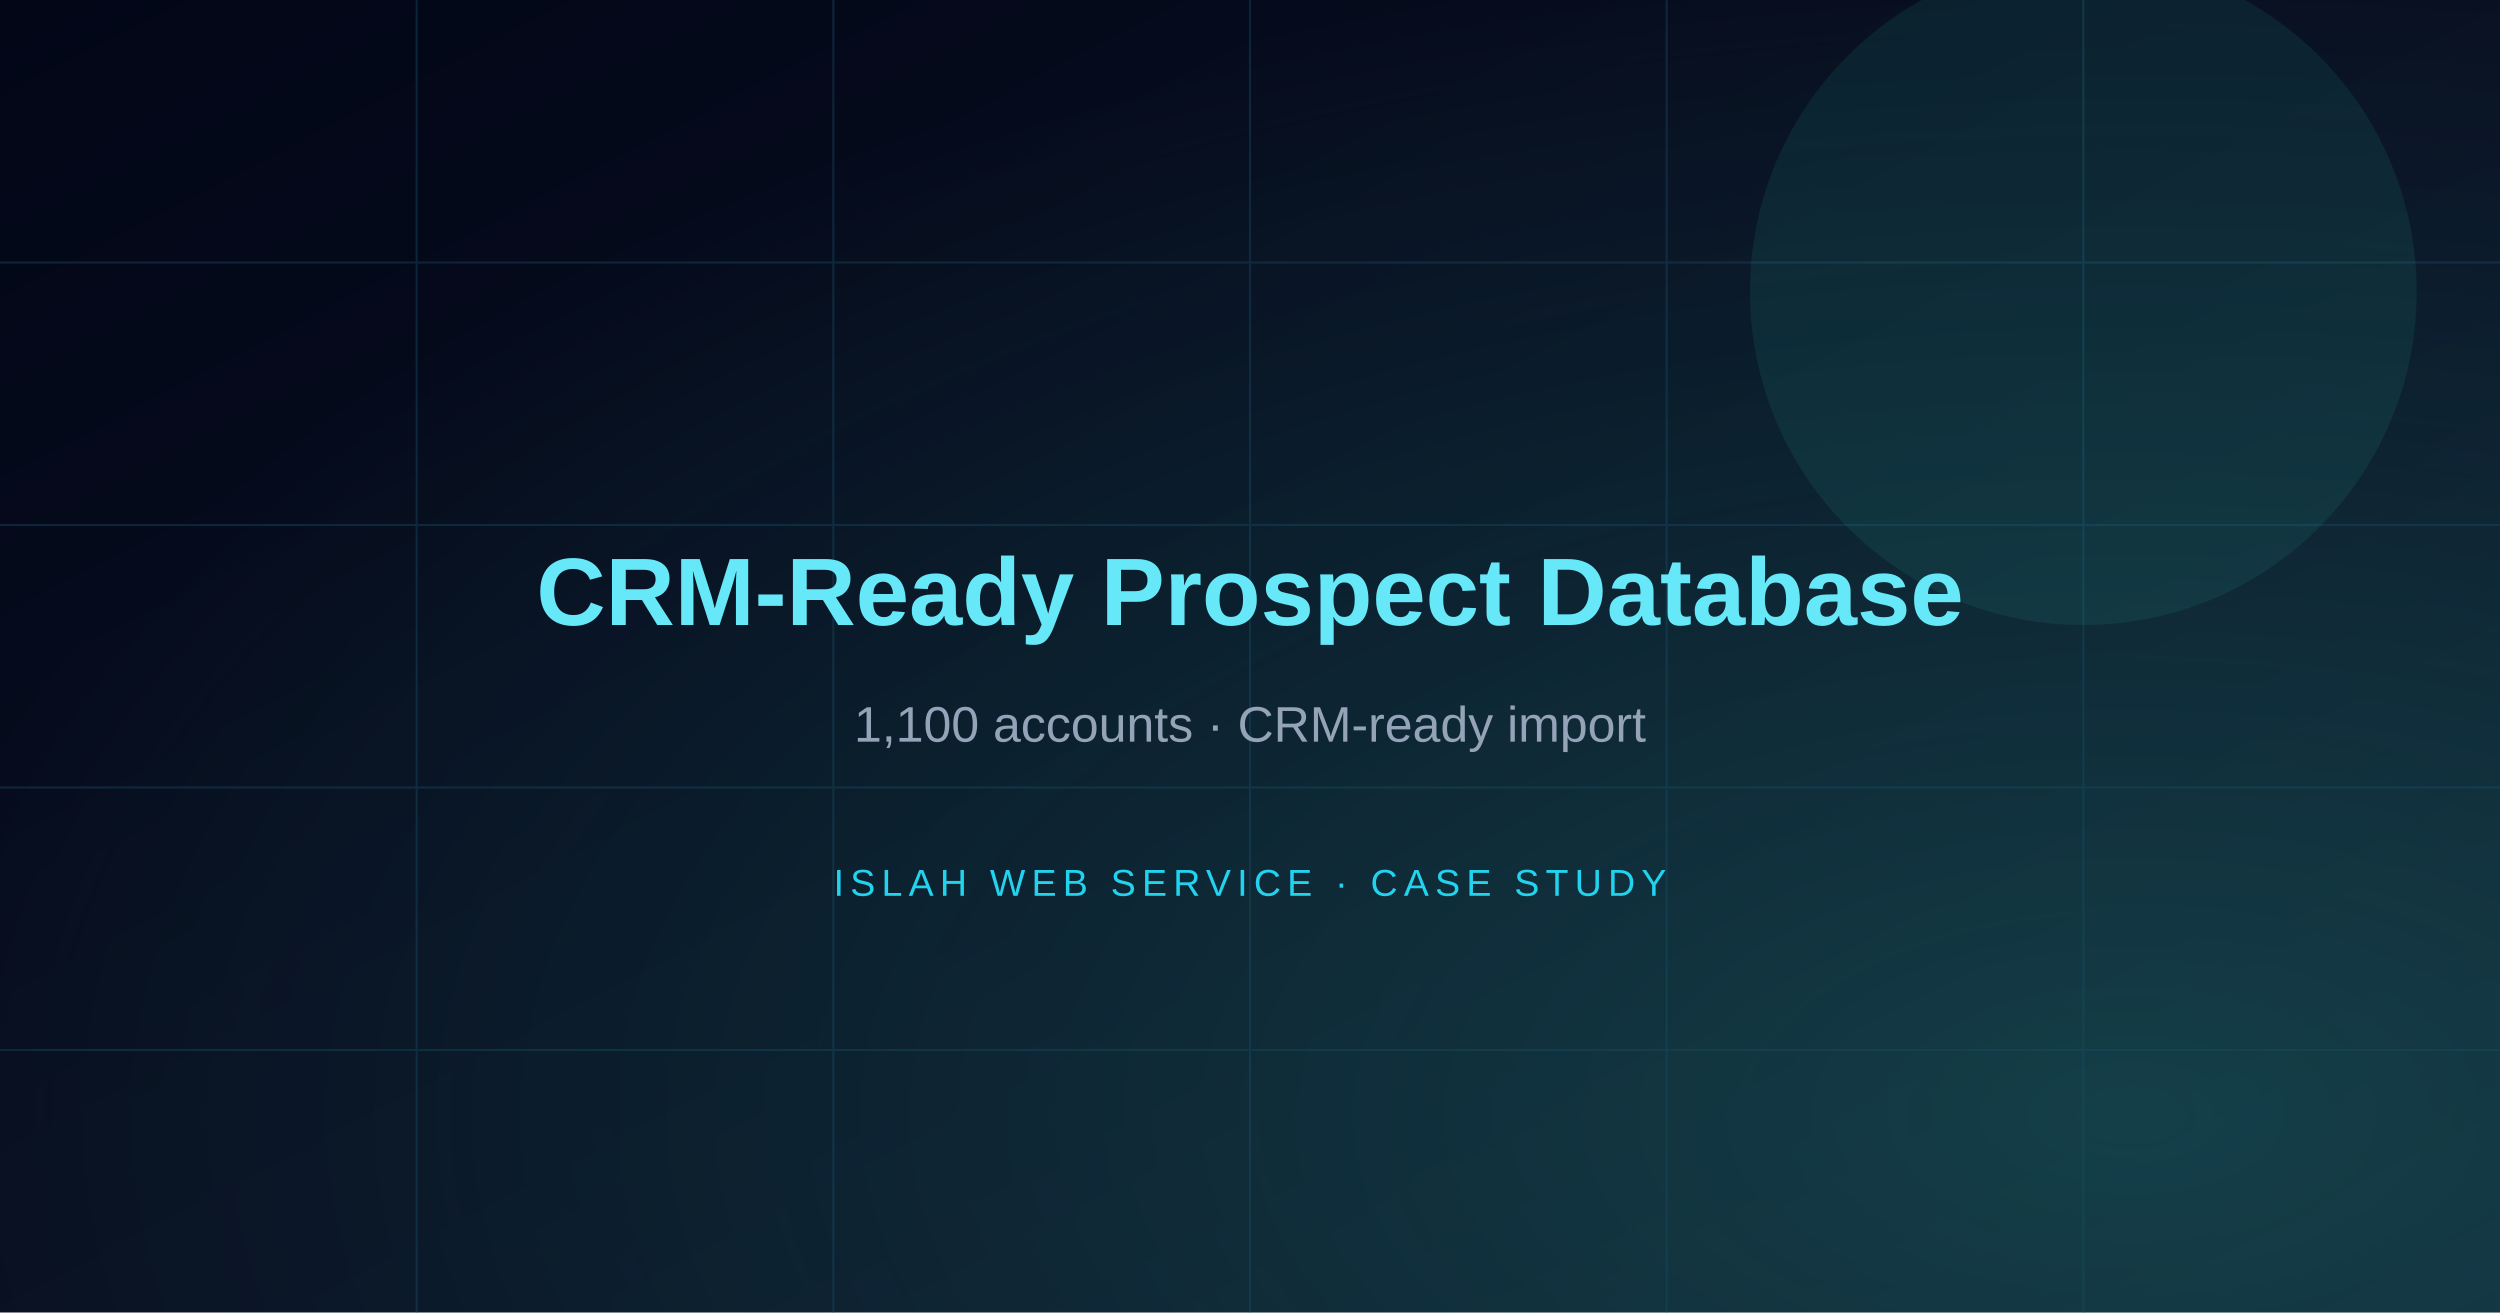
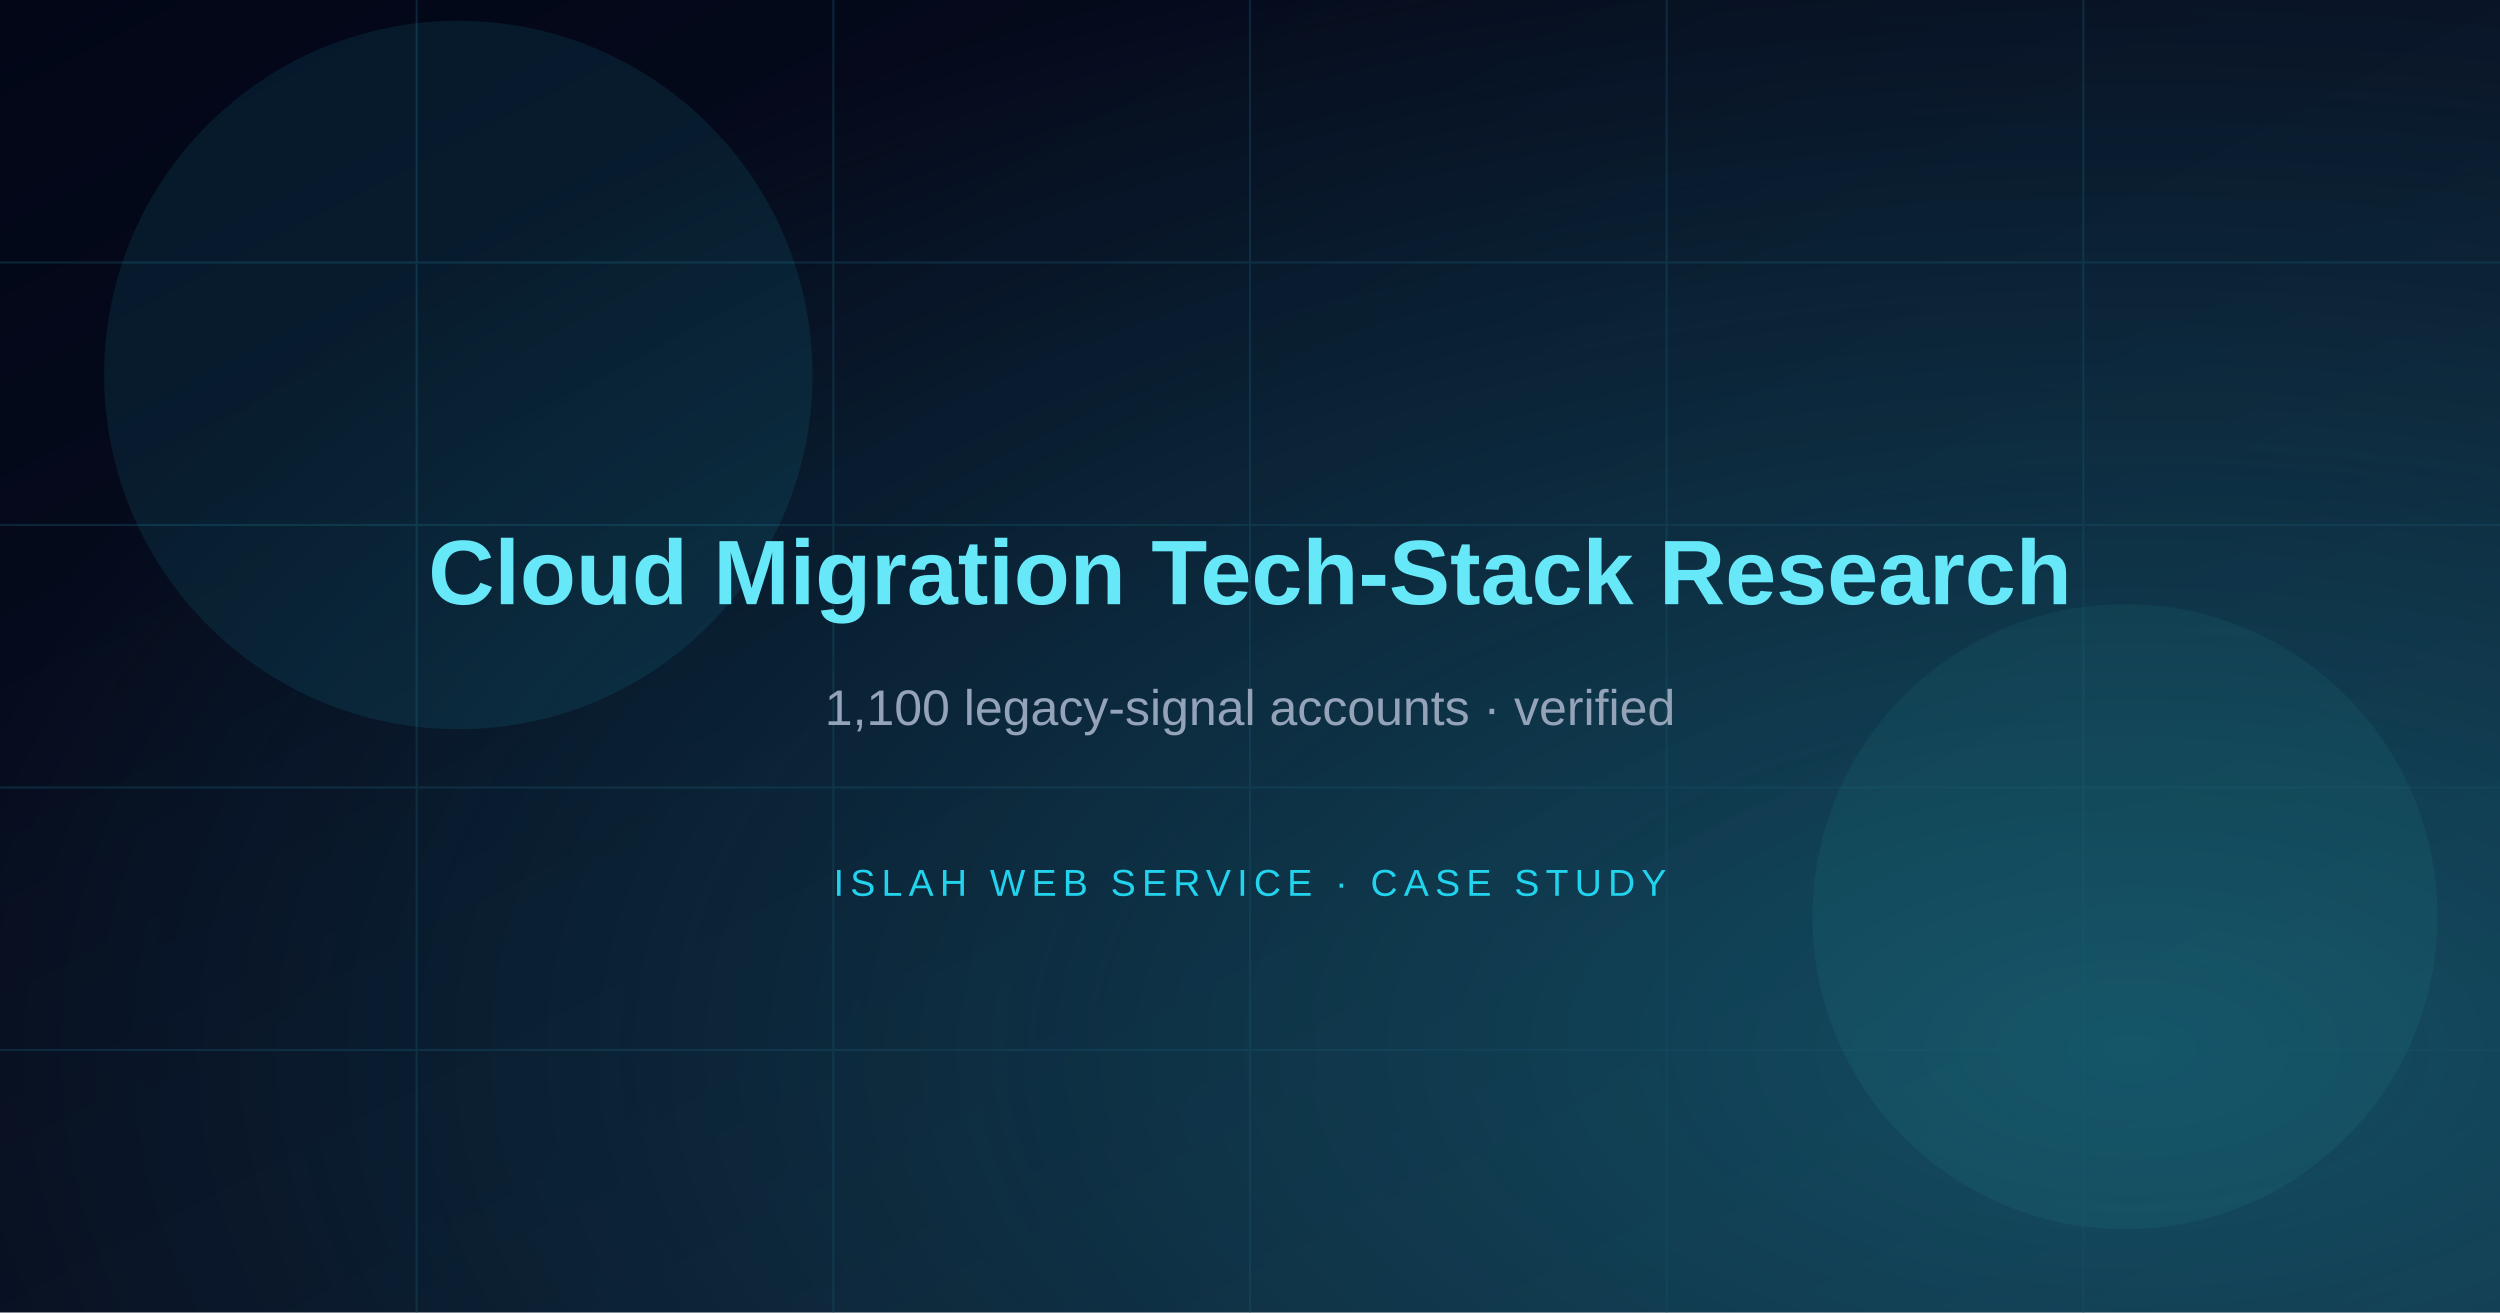
- <svg xmlns="http://www.w3.org/2000/svg" width="1200" height="630" viewBox="0 0 1200 630" role="img" aria-label="CRM-Ready Database case study">
+ <svg xmlns="http://www.w3.org/2000/svg" width="1200" height="630" viewBox="0 0 1200 630" role="img" aria-label="Cloud Migration Tech-Stack Research case study">
  <defs>
    <linearGradient id="bg" x1="0" y1="0" x2="1" y2="1">
      <stop offset="0" stop-color="#020617" />
      <stop offset="1" stop-color="#0f172a" />
    </linearGradient>
-     <radialGradient id="glow" cx="0.85" cy="0.85" r="0.9">
-       <stop offset="0" stop-color="rgba(45,212,191,0.22)" />
-       <stop offset="1" stop-color="rgba(45,212,191,0)" />
+     <radialGradient id="glow" cx="0.85" cy="0.8" r="0.9">
+       <stop offset="0" stop-color="rgba(34,211,238,0.3)" />
+       <stop offset="1" stop-color="rgba(34,211,238,0)" />
    </radialGradient>
  </defs>
  <rect width="1200" height="630" fill="url(#bg)" />
  <rect width="1200" height="630" fill="url(#glow)" />
  <g stroke="#164e63" stroke-width="1" opacity="0.4">
    <line x1="0" y1="126" x2="1200" y2="126" />
    <line x1="0" y1="252" x2="1200" y2="252" />
    <line x1="0" y1="378" x2="1200" y2="378" />
    <line x1="0" y1="504" x2="1200" y2="504" />
    <line x1="200" y1="0" x2="200" y2="630" />
    <line x1="400" y1="0" x2="400" y2="630" />
    <line x1="600" y1="0" x2="600" y2="630" />
    <line x1="800" y1="0" x2="800" y2="630" />
    <line x1="1000" y1="0" x2="1000" y2="630" />
  </g>
-   <circle cx="1000" cy="140" r="160" fill="rgba(45,212,191,0.09)" />
-   <text x="600" y="300" font-family="Arial, Helvetica, sans-serif" font-size="46" font-weight="bold" fill="#67e8f9" text-anchor="middle">CRM-Ready Prospect Database</text>
-   <text x="600" y="356" font-family="Arial, Helvetica, sans-serif" font-size="24" fill="#94a3b8" text-anchor="middle">1,100 accounts · CRM-ready import</text>
+   <circle cx="220" cy="180" r="170" fill="rgba(34,211,238,0.09)" />
+   <circle cx="1020" cy="440" r="150" fill="rgba(45,212,191,0.07)" />
+   <text x="600" y="290" font-family="Arial, Helvetica, sans-serif" font-size="44" font-weight="bold" fill="#67e8f9" text-anchor="middle">Cloud Migration Tech-Stack Research</text>
+   <text x="600" y="348" font-family="Arial, Helvetica, sans-serif" font-size="24" fill="#94a3b8" text-anchor="middle">1,100 legacy-signal accounts · verified</text>
  <text x="600" y="430" font-family="Arial, Helvetica, sans-serif" font-size="18" letter-spacing="3" fill="#22d3ee" text-anchor="middle">ISLAH WEB SERVICE · CASE STUDY</text>
</svg>
